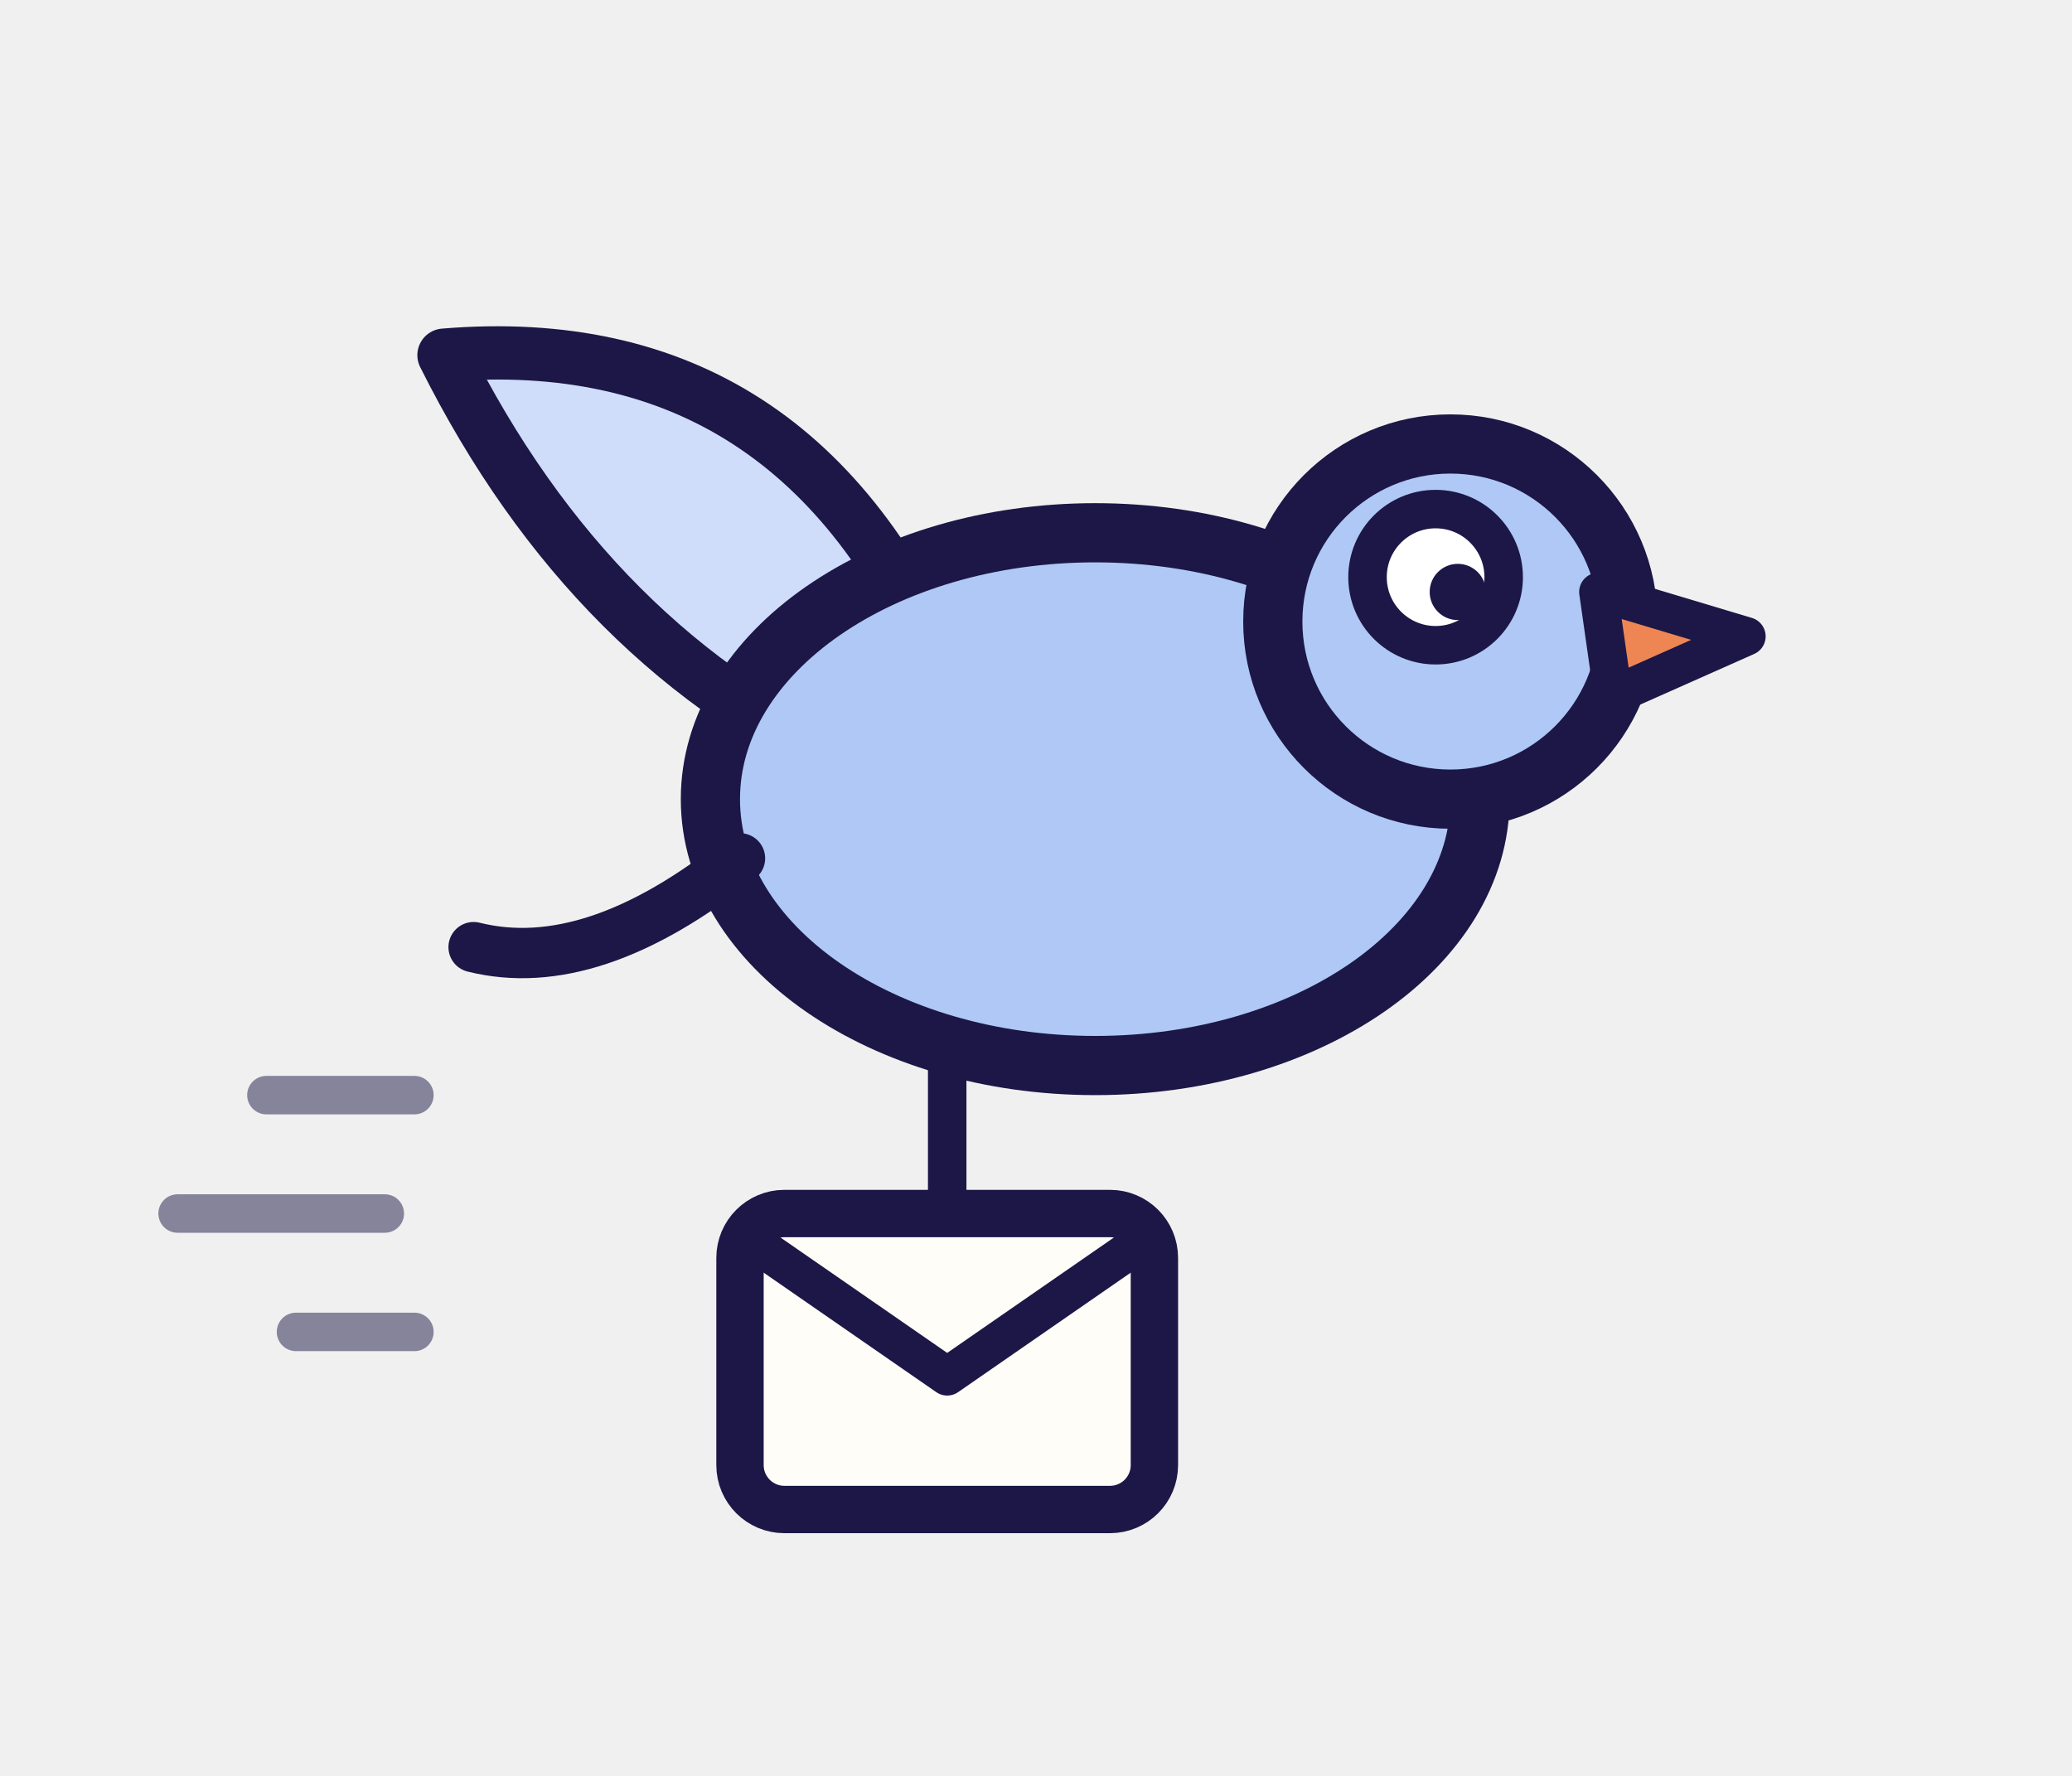
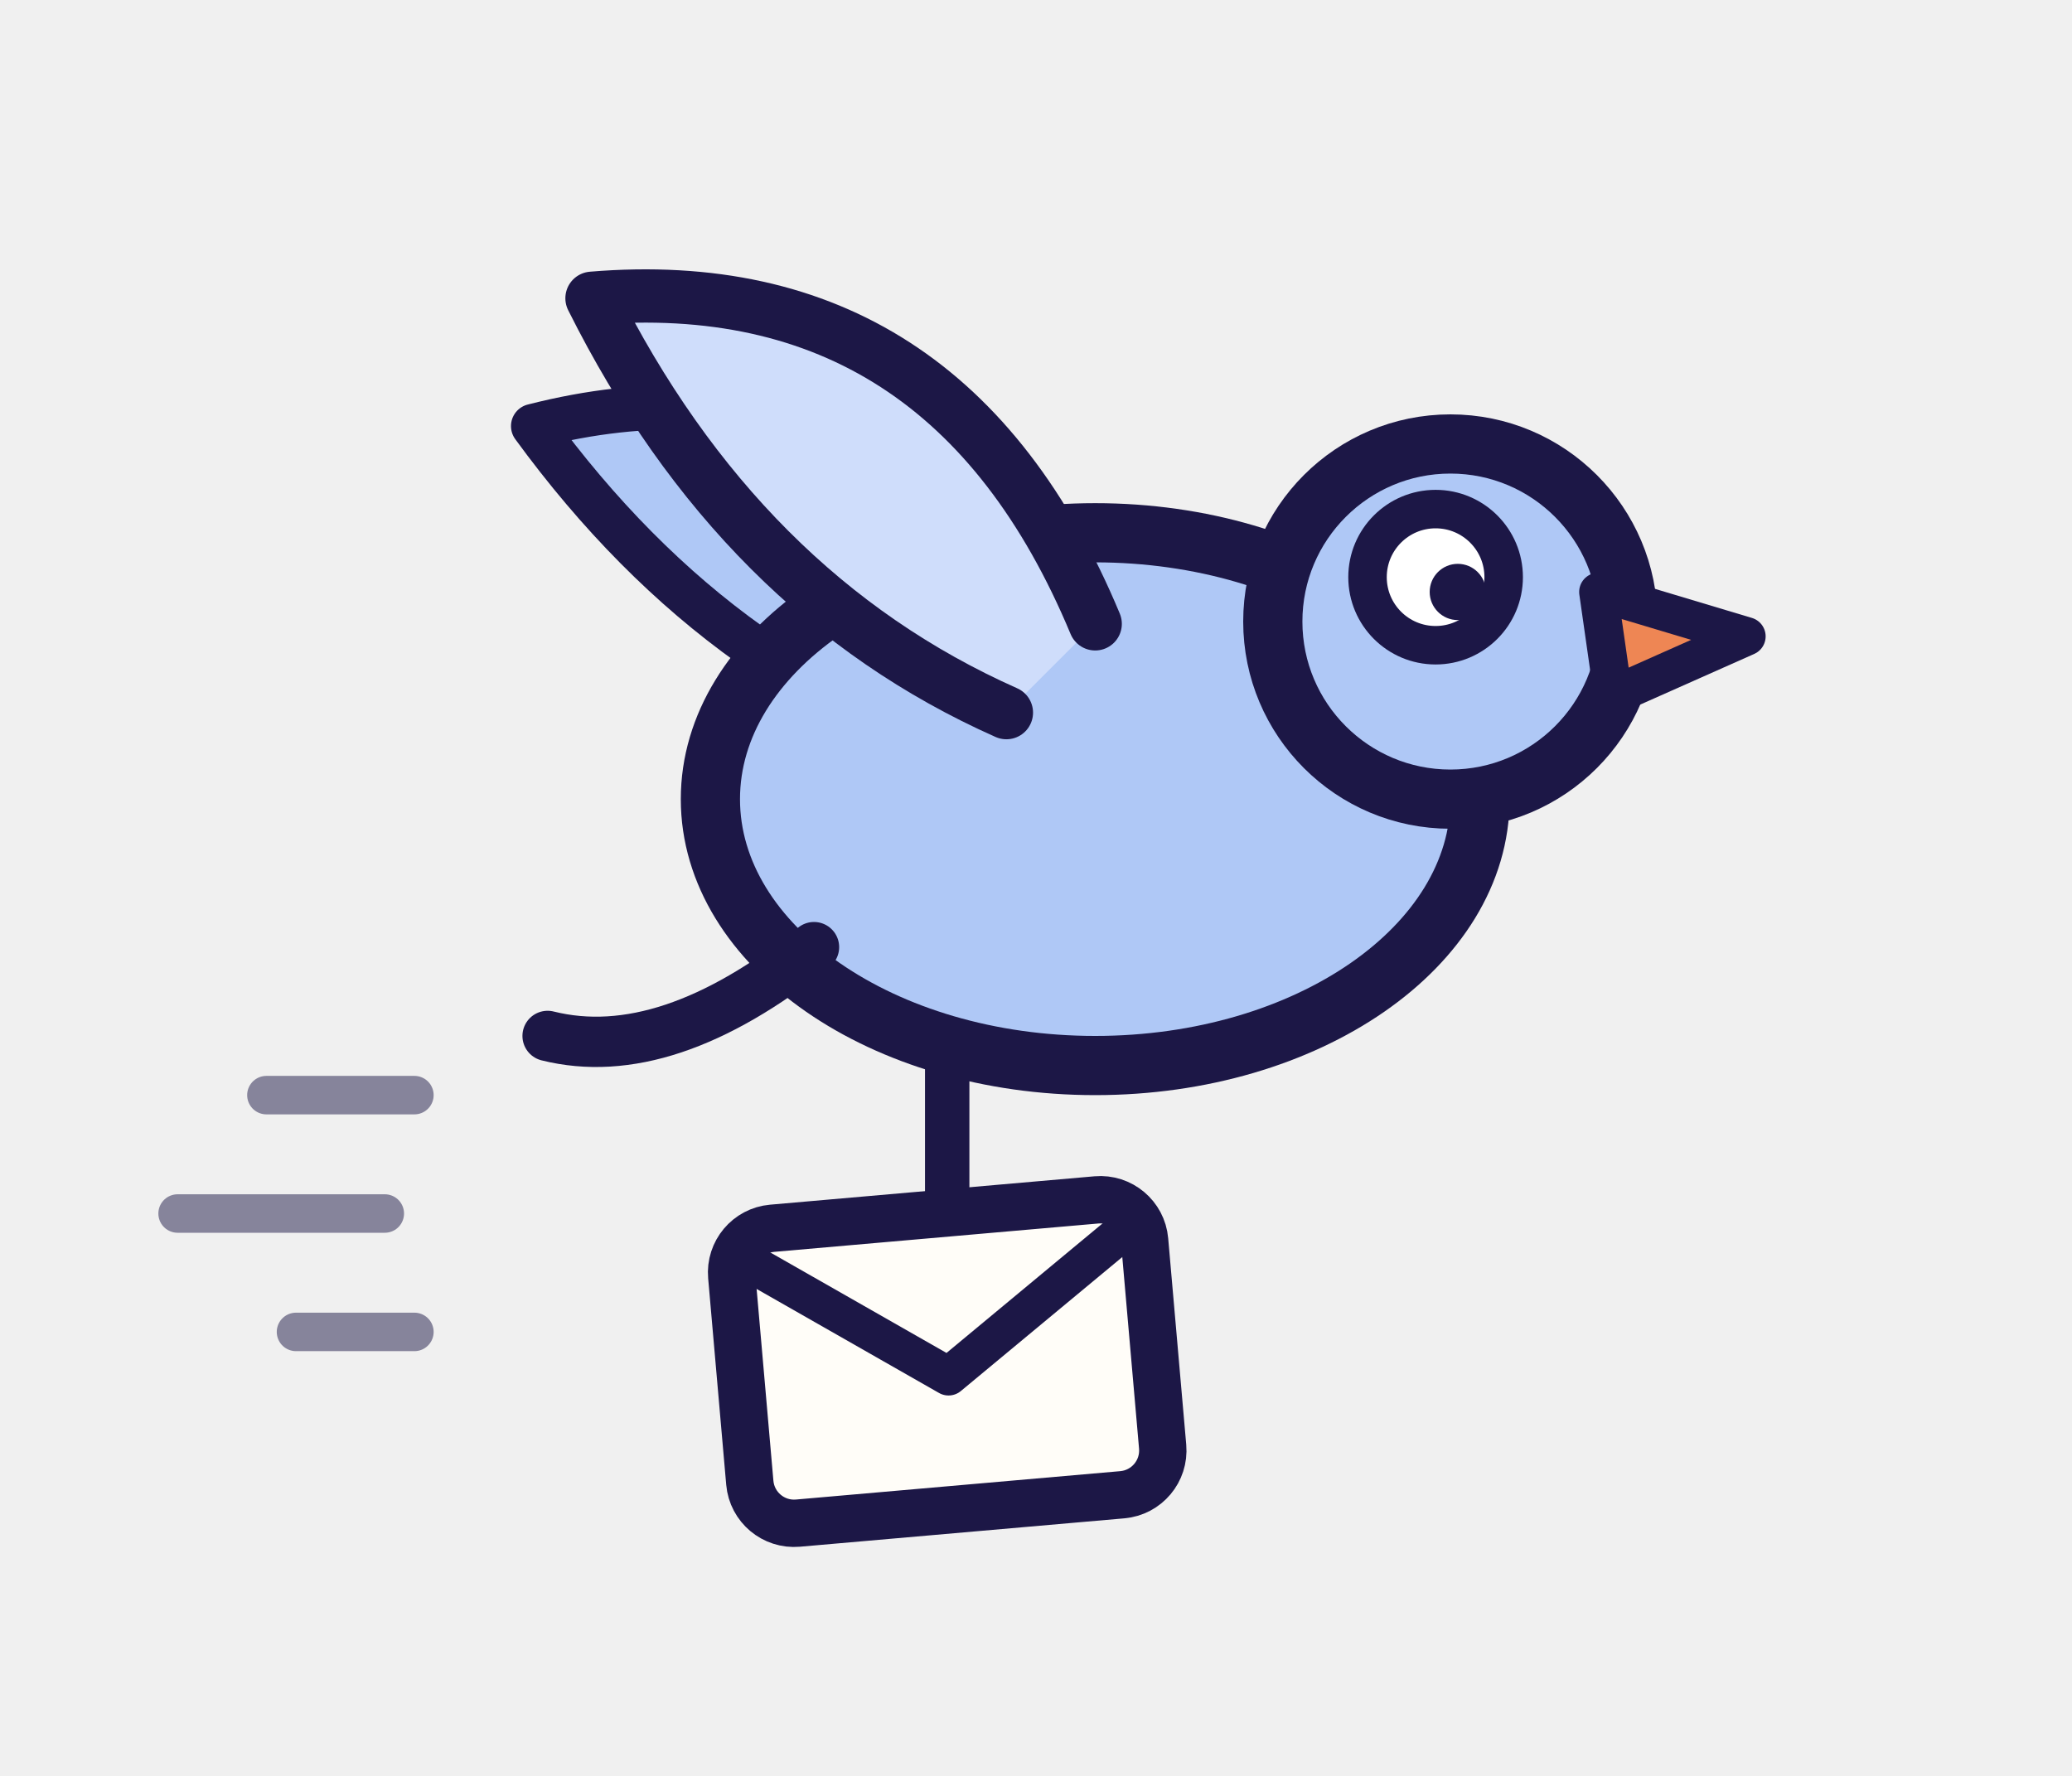
- <svg xmlns="http://www.w3.org/2000/svg" viewBox="0 0 140 120" fill="none">
-   <g stroke-linejoin="round" stroke-linecap="round">
-     <g class="bird">
-       <path class="wing" d="M64 46 Q54 22 30 24 Q40 44 58 52" fill="#CFDDFB" stroke="#1C1746" stroke-width="3.6" />
-       <ellipse cx="74" cy="54" rx="26" ry="18" fill="#AFC8F6" stroke="#1C1746" stroke-width="4" />
-       <circle cx="98" cy="42" r="12" fill="#AFC8F6" stroke="#1C1746" stroke-width="4" />
-       <path d="M108 40 l10 3 -9 4 Z" fill="#EE8654" stroke="#1C1746" stroke-width="2.6" />
-       <circle cx="97" cy="39" r="4.6" fill="#fff" stroke="#1C1746" stroke-width="2.6" />
-       <circle cx="98.5" cy="40" r="1.9" fill="#1C1746" />
-       <path d="M50 58 q-10 8 -18 6" stroke="#1C1746" stroke-width="3.4" fill="none" />
-       <g class="mail">
-         <path d="M64 72 v10" stroke="#1C1746" stroke-width="2.6" />
-         <rect x="50" y="82" width="28" height="20" rx="3" fill="#FFFDF8" stroke="#1C1746" stroke-width="3.2" />
-         <path d="M51 84 l13 9 13 -9" stroke="#1C1746" stroke-width="2.6" fill="none" />
-       </g>
-     </g>
-     <g class="puffs" stroke="#1C1746" stroke-width="2.6" fill="none" opacity="0.5">
-       <path d="M18 74 h10 M12 82 h14 M20 90 h8" />
-     </g>
+ <svg xmlns="http://www.w3.org/2000/svg" width="140" height="120" viewBox="0 0 140 120" fill="none">
+   <path d="M73.203 44.847C63.975 30.174 51.583 24.822 36.026 28.79C44.811 40.833 55.563 48.489 68.281 51.759" fill="#AFC8F6" />
+   <path d="M73.203 44.847C63.975 30.174 51.583 24.822 36.026 28.79C44.811 40.833 55.563 48.489 68.281 51.759" stroke="#1C1746" stroke-width="3" stroke-linecap="round" stroke-linejoin="round" />
+   <path d="M74 72C88.359 72 100 63.941 100 54C100 44.059 88.359 36 74 36C59.641 36 48 44.059 48 54C48 63.941 59.641 72 74 72Z" fill="#AFC8F6" stroke="#1C1746" stroke-width="4" stroke-linecap="round" stroke-linejoin="round" />
+   <path d="M74 42.154C67.333 26.154 56 18.82 40 20.154C46.667 33.487 56 42.821 68 48.154" fill="#CFDDFB" />
+   <path d="M74 42.154C67.333 26.154 56 18.82 40 20.154C46.667 33.487 56 42.821 68 48.154" stroke="#1C1746" stroke-width="3.6" stroke-linecap="round" stroke-linejoin="round" />
+   <path d="M98 54C104.627 54 110 48.627 110 42C110 35.373 104.627 30 98 30C91.373 30 86 35.373 86 42C86 48.627 91.373 54 98 54Z" fill="#AFC8F6" stroke="#1C1746" stroke-width="4" stroke-linecap="round" stroke-linejoin="round" />
+   <path d="M108 40L118 43L109 47L108 40Z" fill="#EE8654" stroke="#1C1746" stroke-width="2.6" stroke-linecap="round" stroke-linejoin="round" />
+   <path d="M97 43.6C99.54 43.6 101.6 41.541 101.6 39C101.6 36.459 99.54 34.4 97 34.4C94.46 34.4 92.4 36.459 92.4 39C92.4 41.541 94.46 43.6 97 43.6Z" fill="white" stroke="#1C1746" stroke-width="2.6" stroke-linecap="round" stroke-linejoin="round" />
+   <path d="M98.5 41.9C99.549 41.9 100.4 41.049 100.4 40C100.4 38.951 99.549 38.1 98.5 38.1C97.451 38.1 96.6 38.951 96.6 40C96.6 41.049 97.451 41.9 98.5 41.9Z" fill="#1C1746" />
+   <path d="M55 64C48.333 69.333 42.333 71.333 37 70" stroke="#1C1746" stroke-width="3.4" stroke-linecap="round" stroke-linejoin="round" />
+   <path d="M64 72V82" stroke="#1C1746" stroke-width="3" stroke-linecap="round" stroke-linejoin="round" />
+   <path d="M74.087 81.079L52.17 82.997C50.52 83.141 49.299 84.596 49.443 86.247L50.663 100.194C50.808 101.844 52.263 103.065 53.913 102.921L75.83 101.003C77.48 100.859 78.701 99.404 78.557 97.753L77.337 83.806C77.192 82.156 75.737 80.935 74.087 81.079Z" fill="#FFFDF8" stroke="#1C1746" stroke-width="3.2" stroke-linecap="round" stroke-linejoin="round" />
+   <path d="M50.357 85.163L64.091 92.996L76.258 82.897" stroke="#1C1746" stroke-width="2.6" stroke-linecap="round" stroke-linejoin="round" />
+   <g opacity="0.5">
+     <path d="M18 74H28M12 82H26M20 90H28" stroke="#1C1746" stroke-width="2.6" stroke-linecap="round" stroke-linejoin="round" />
  </g>
</svg>
